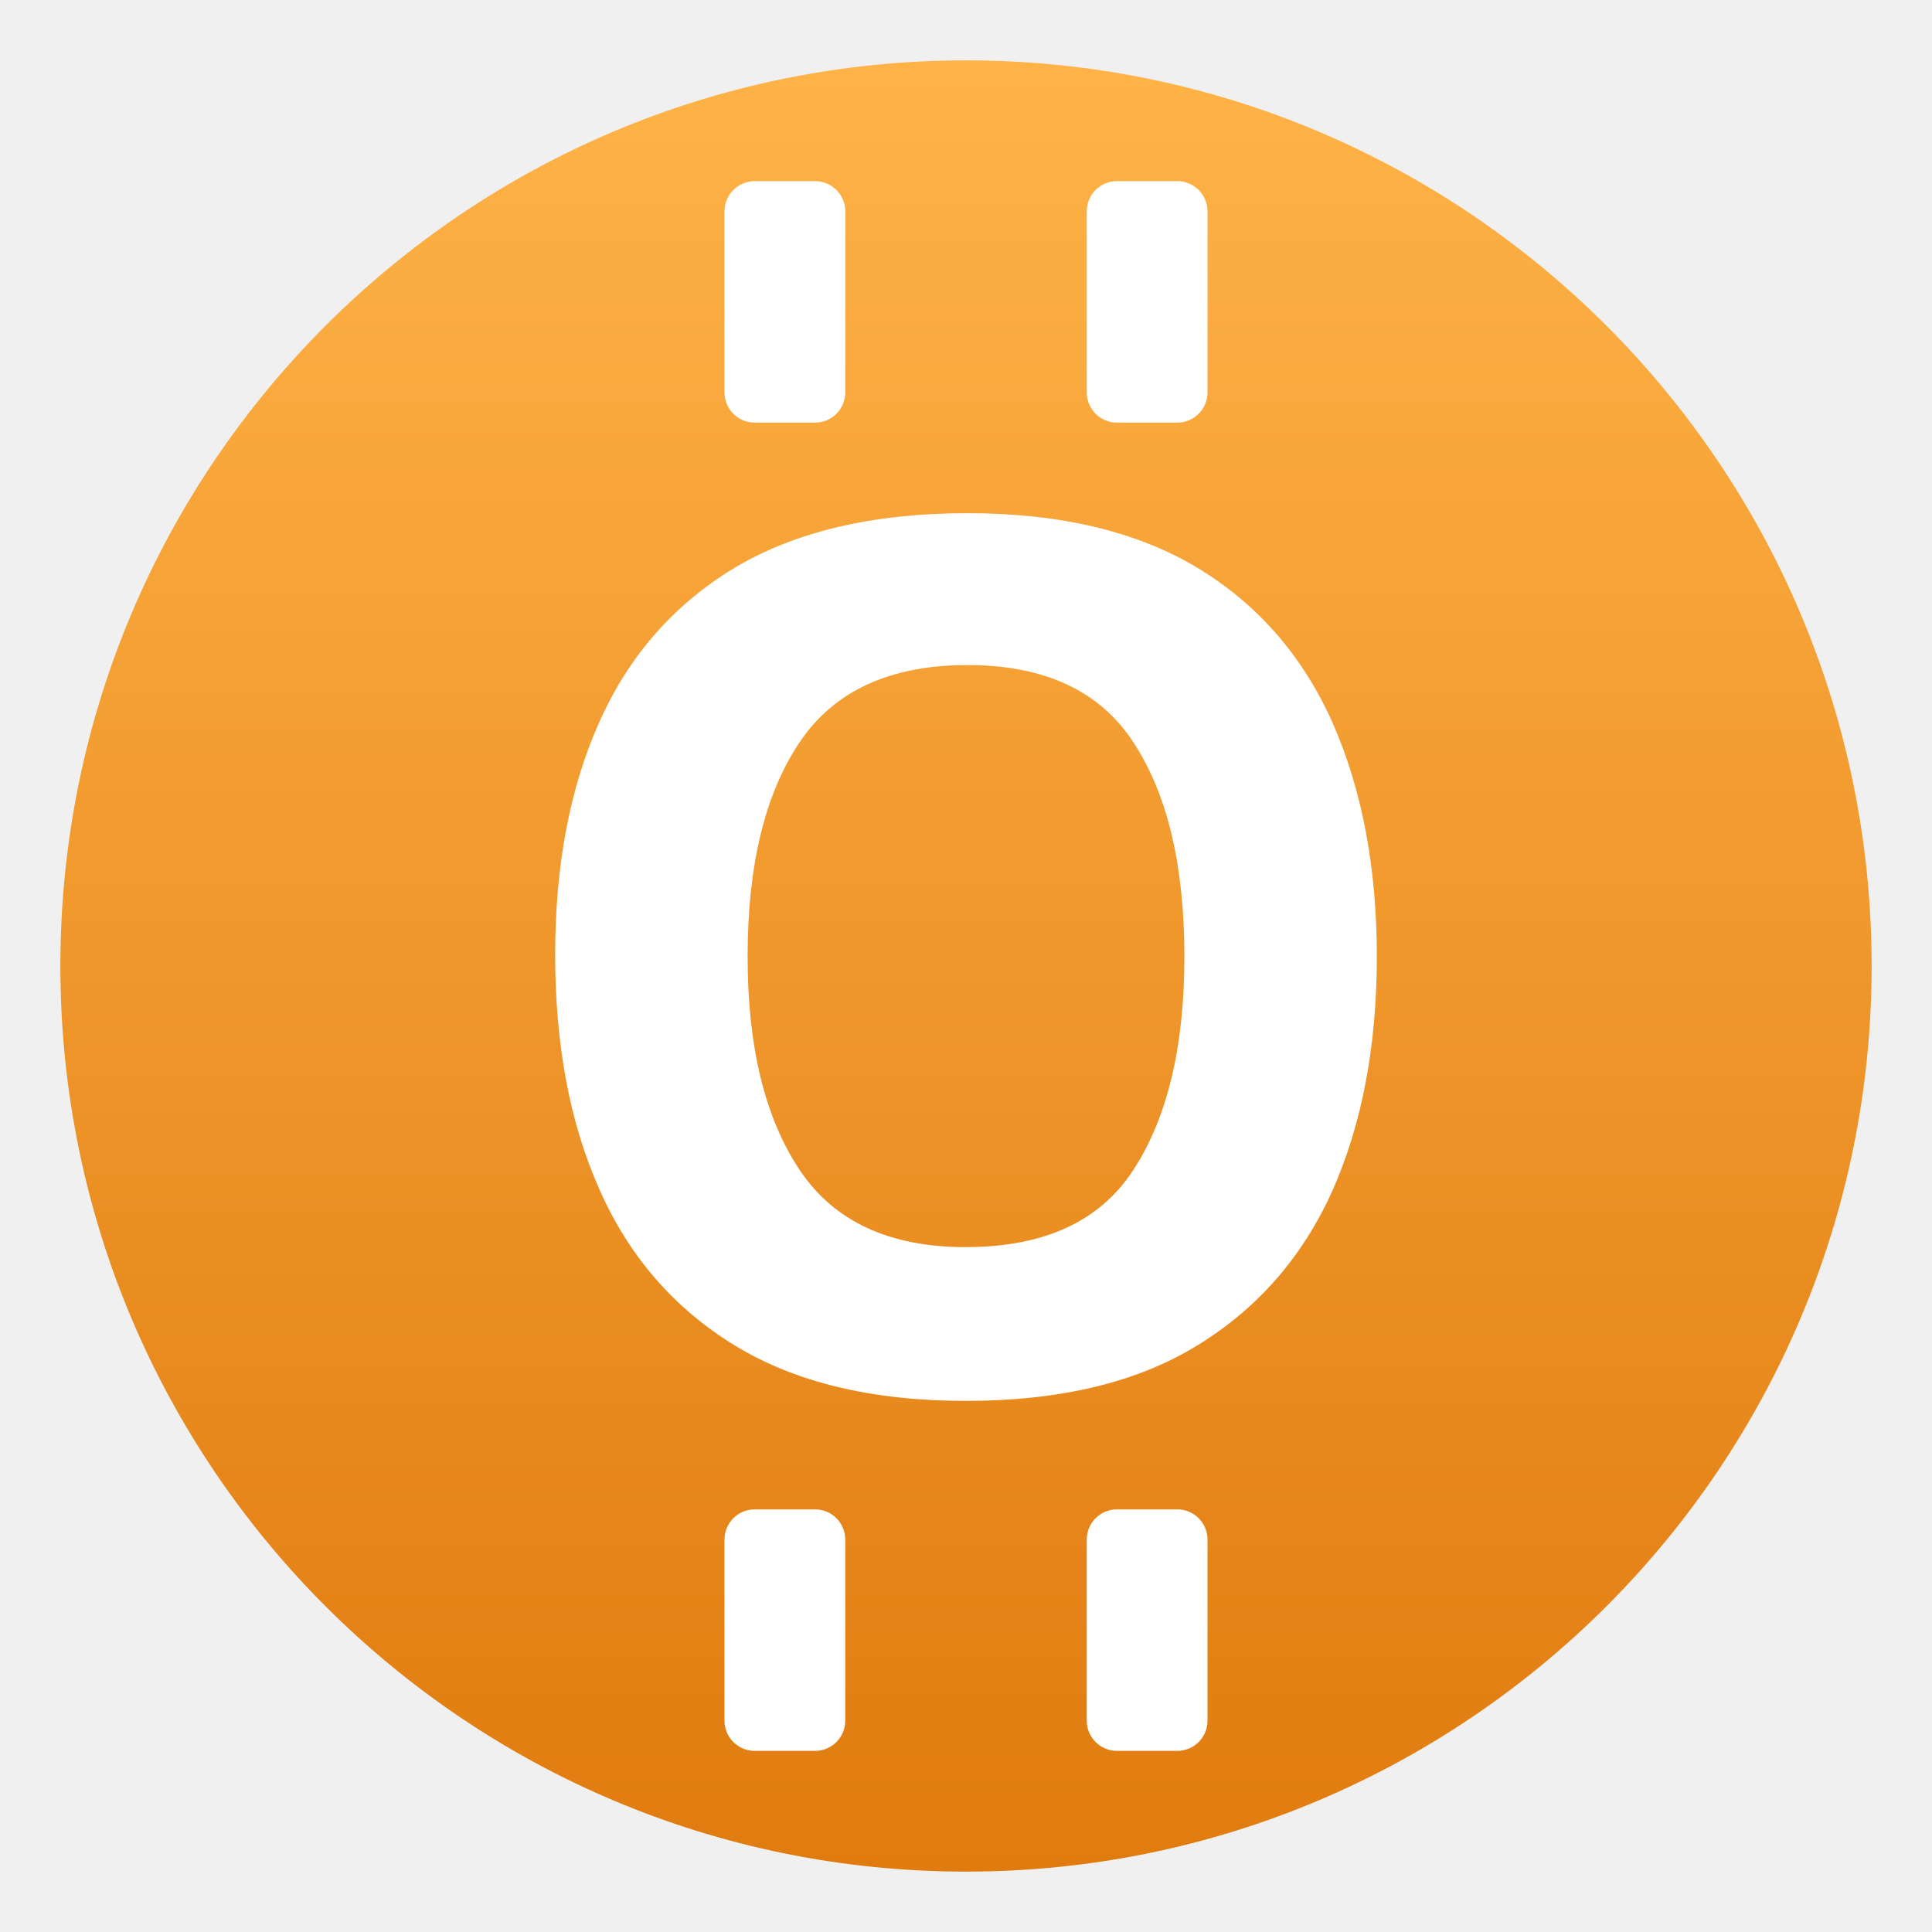
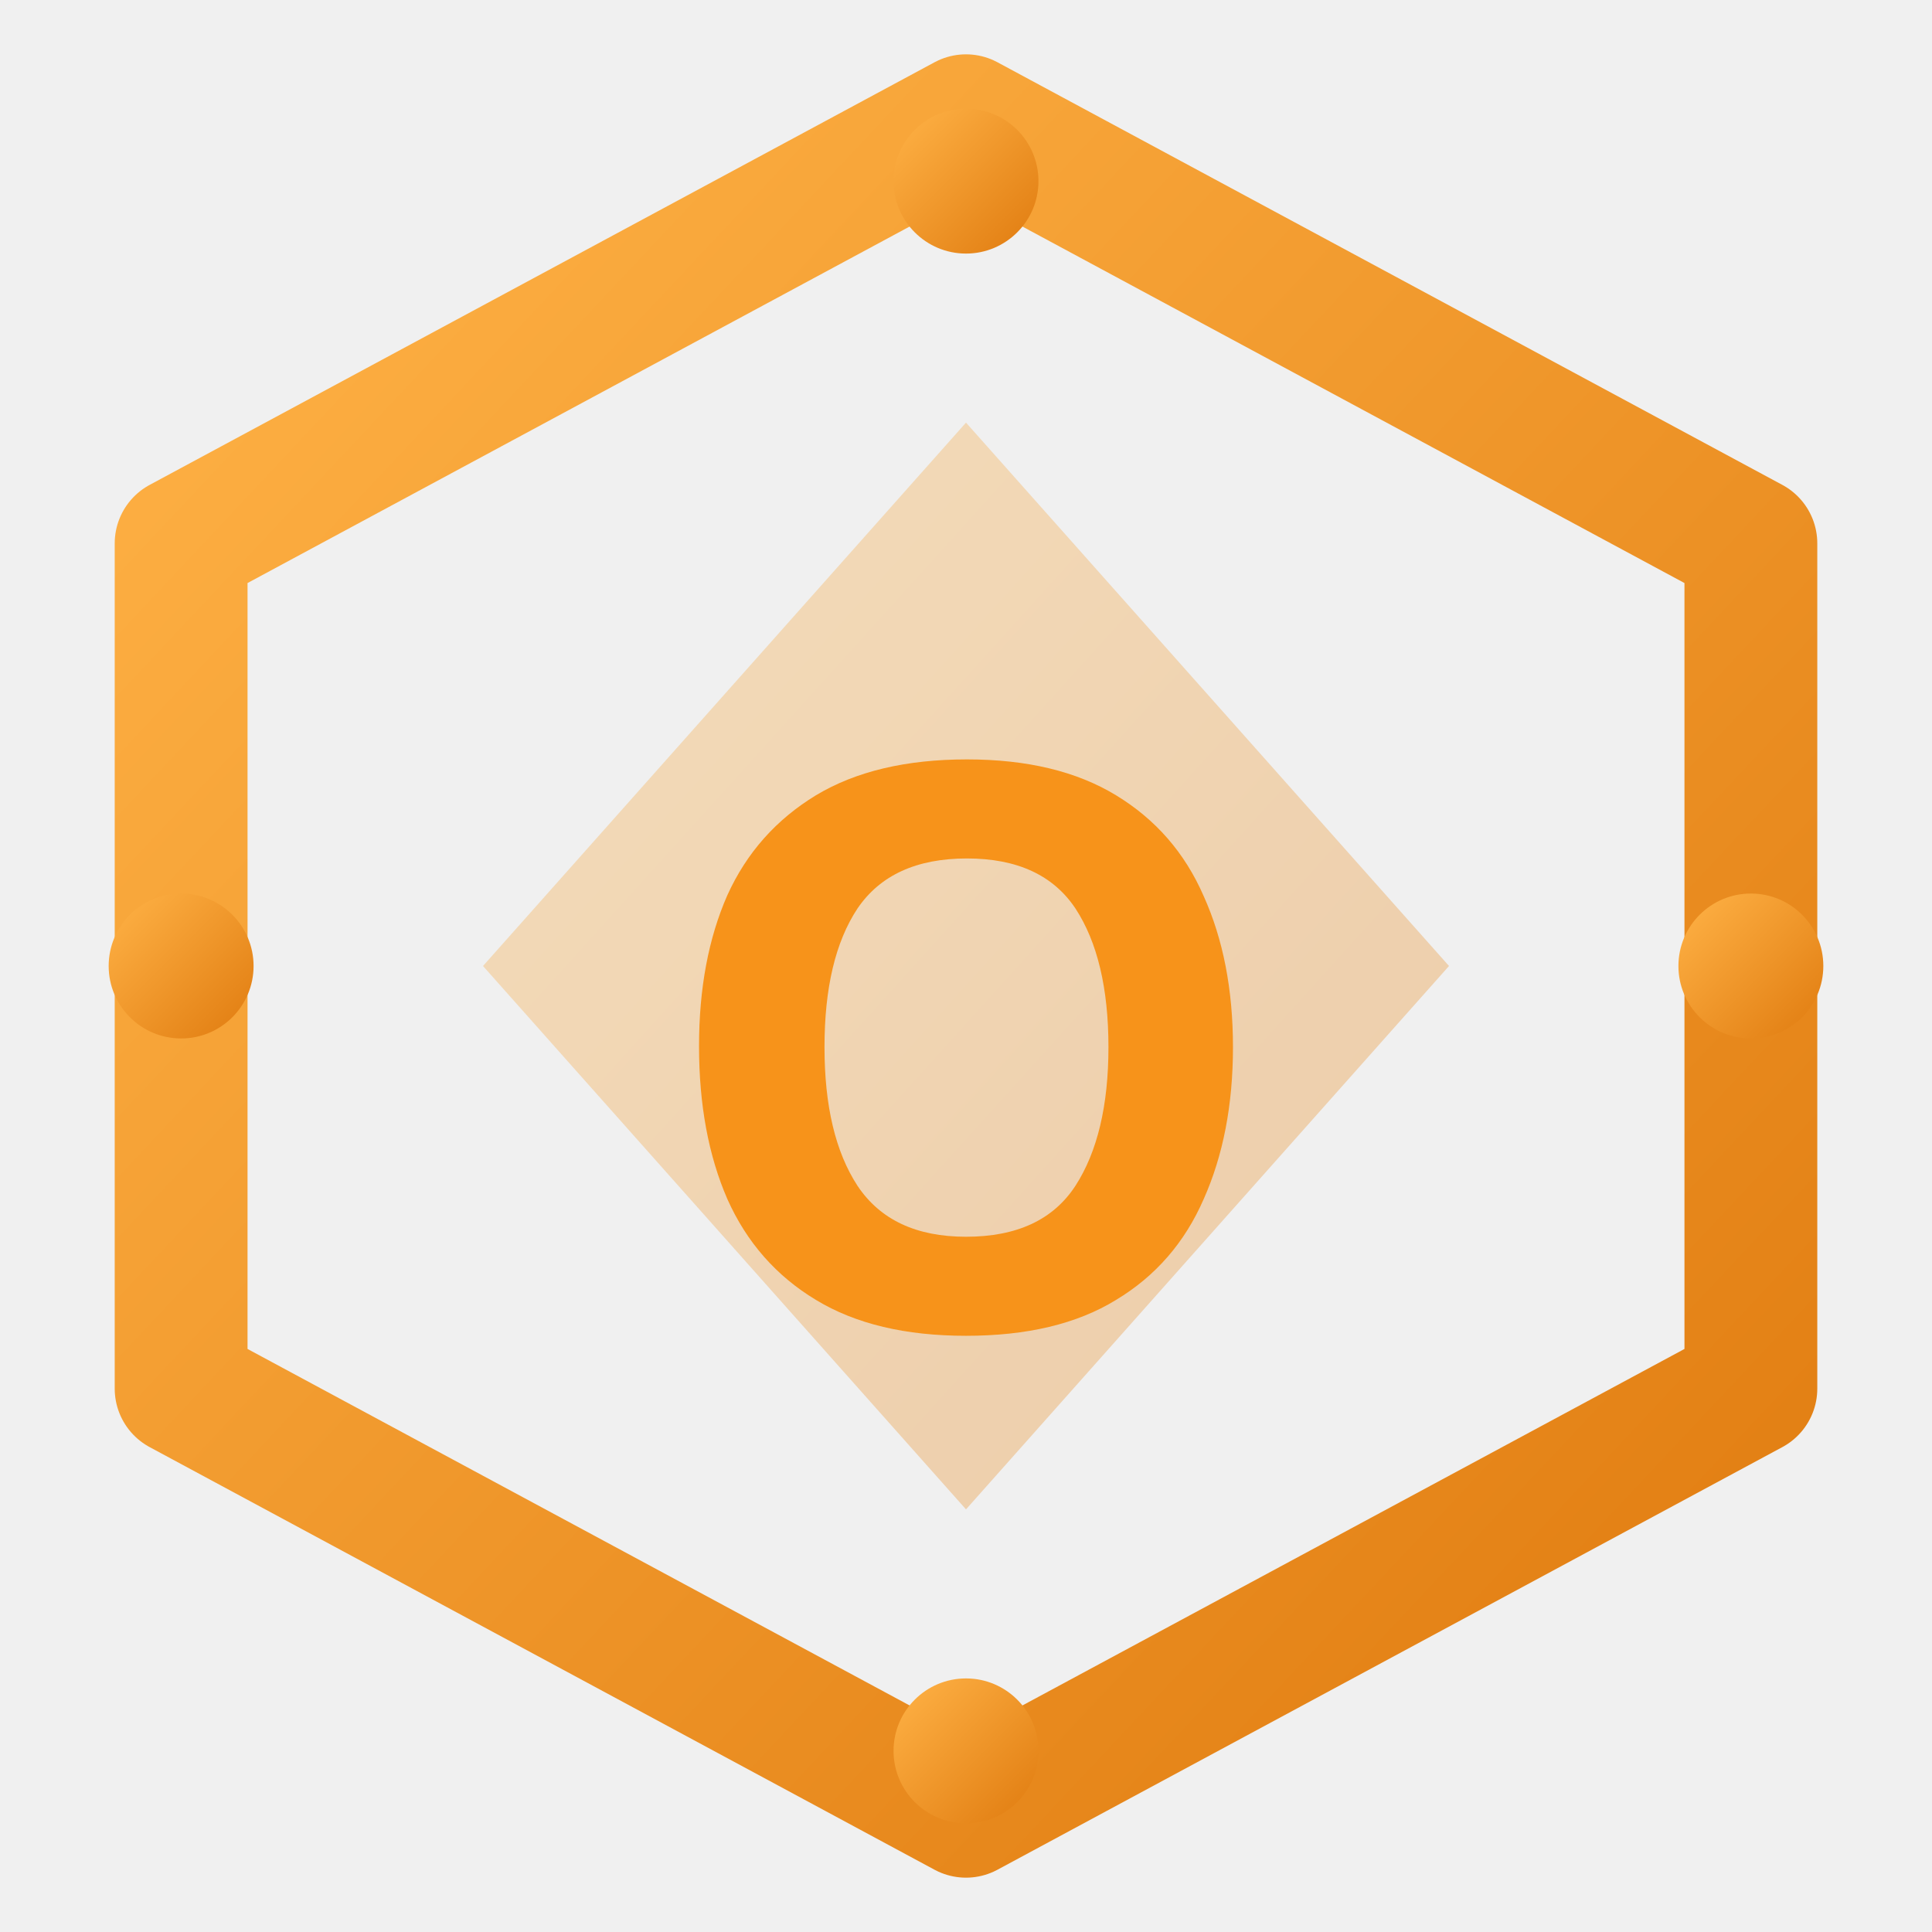
<svg xmlns="http://www.w3.org/2000/svg" viewBox="0 0 32 32">
  <defs>
-     <linearGradient id="g" x1="0" y1="0" x2="0" y2="1">
+     <linearGradient id="g" x1="0" y1="0" x2="1" y2="1">
      <stop offset="0" stop-color="#FFB347" />
      <stop offset="1" stop-color="#E07B0F" />
    </linearGradient>
  </defs>
-   <circle cx="16" cy="16" r="15" fill="url(#g)" />
-   <rect x="12" y="3" width="2" height="4" rx="0.5" fill="#fff" />
-   <rect x="18" y="3" width="2" height="4" rx="0.5" fill="#fff" />
-   <rect x="12" y="25" width="2" height="4" rx="0.5" fill="#fff" />
-   <rect x="18" y="25" width="2" height="4" rx="0.5" fill="#fff" />
-   <text x="16" y="23" text-anchor="middle" font-family="Arial Black, sans-serif" font-size="20" font-weight="900" fill="#fff">O</text>
+   <polygon points="16,2 29,9 29,23 16,30 3,23 3,9" stroke="url(#g)" stroke-width="2.2" fill="none" stroke-linejoin="round" />
+   <polygon points="16,7 24,16 16,25 8,16" fill="url(#g)" opacity="0.32" />
+   <text x="16" y="22" text-anchor="middle" font-family="Arial Black, sans-serif" font-size="13" font-weight="900" fill="#F7931A">O</text>
+   <circle cx="16" cy="3" r="1.2" fill="url(#g)" />
+   <circle cx="16" cy="29" r="1.2" fill="url(#g)" />
+   <circle cx="29" cy="16" r="1.2" fill="url(#g)" />
+   <circle cx="3" cy="16" r="1.2" fill="url(#g)" />
</svg>
